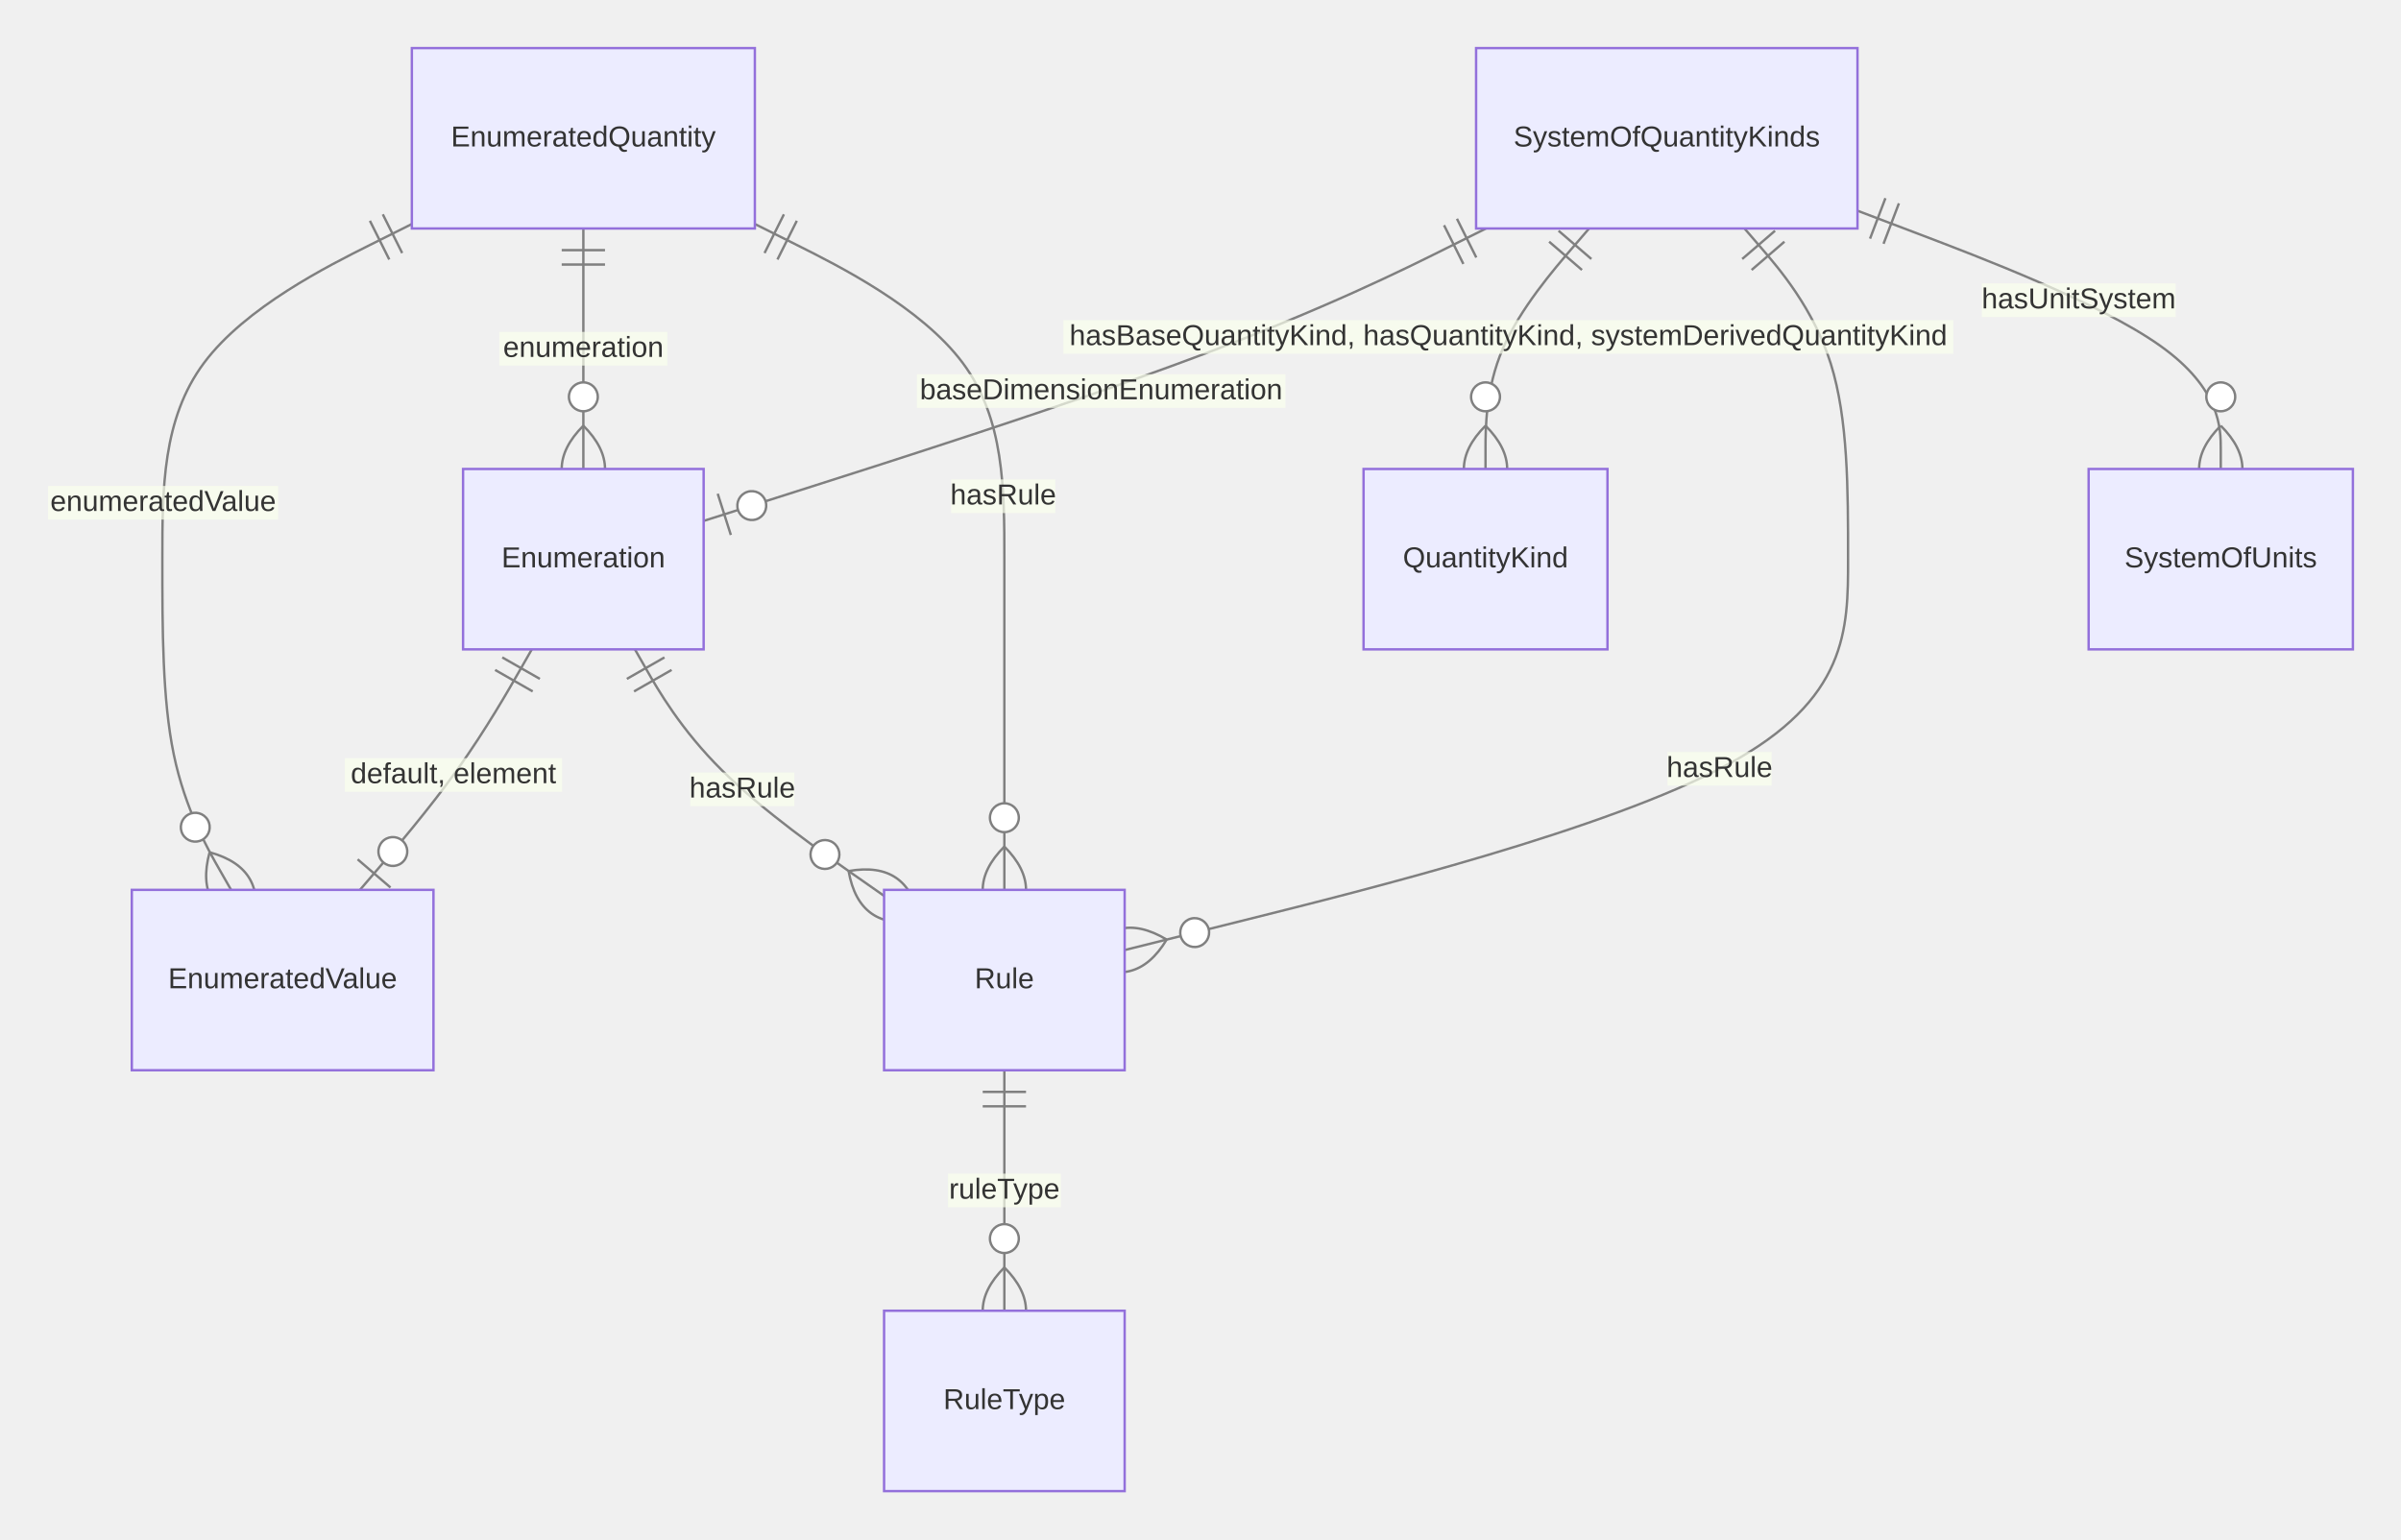
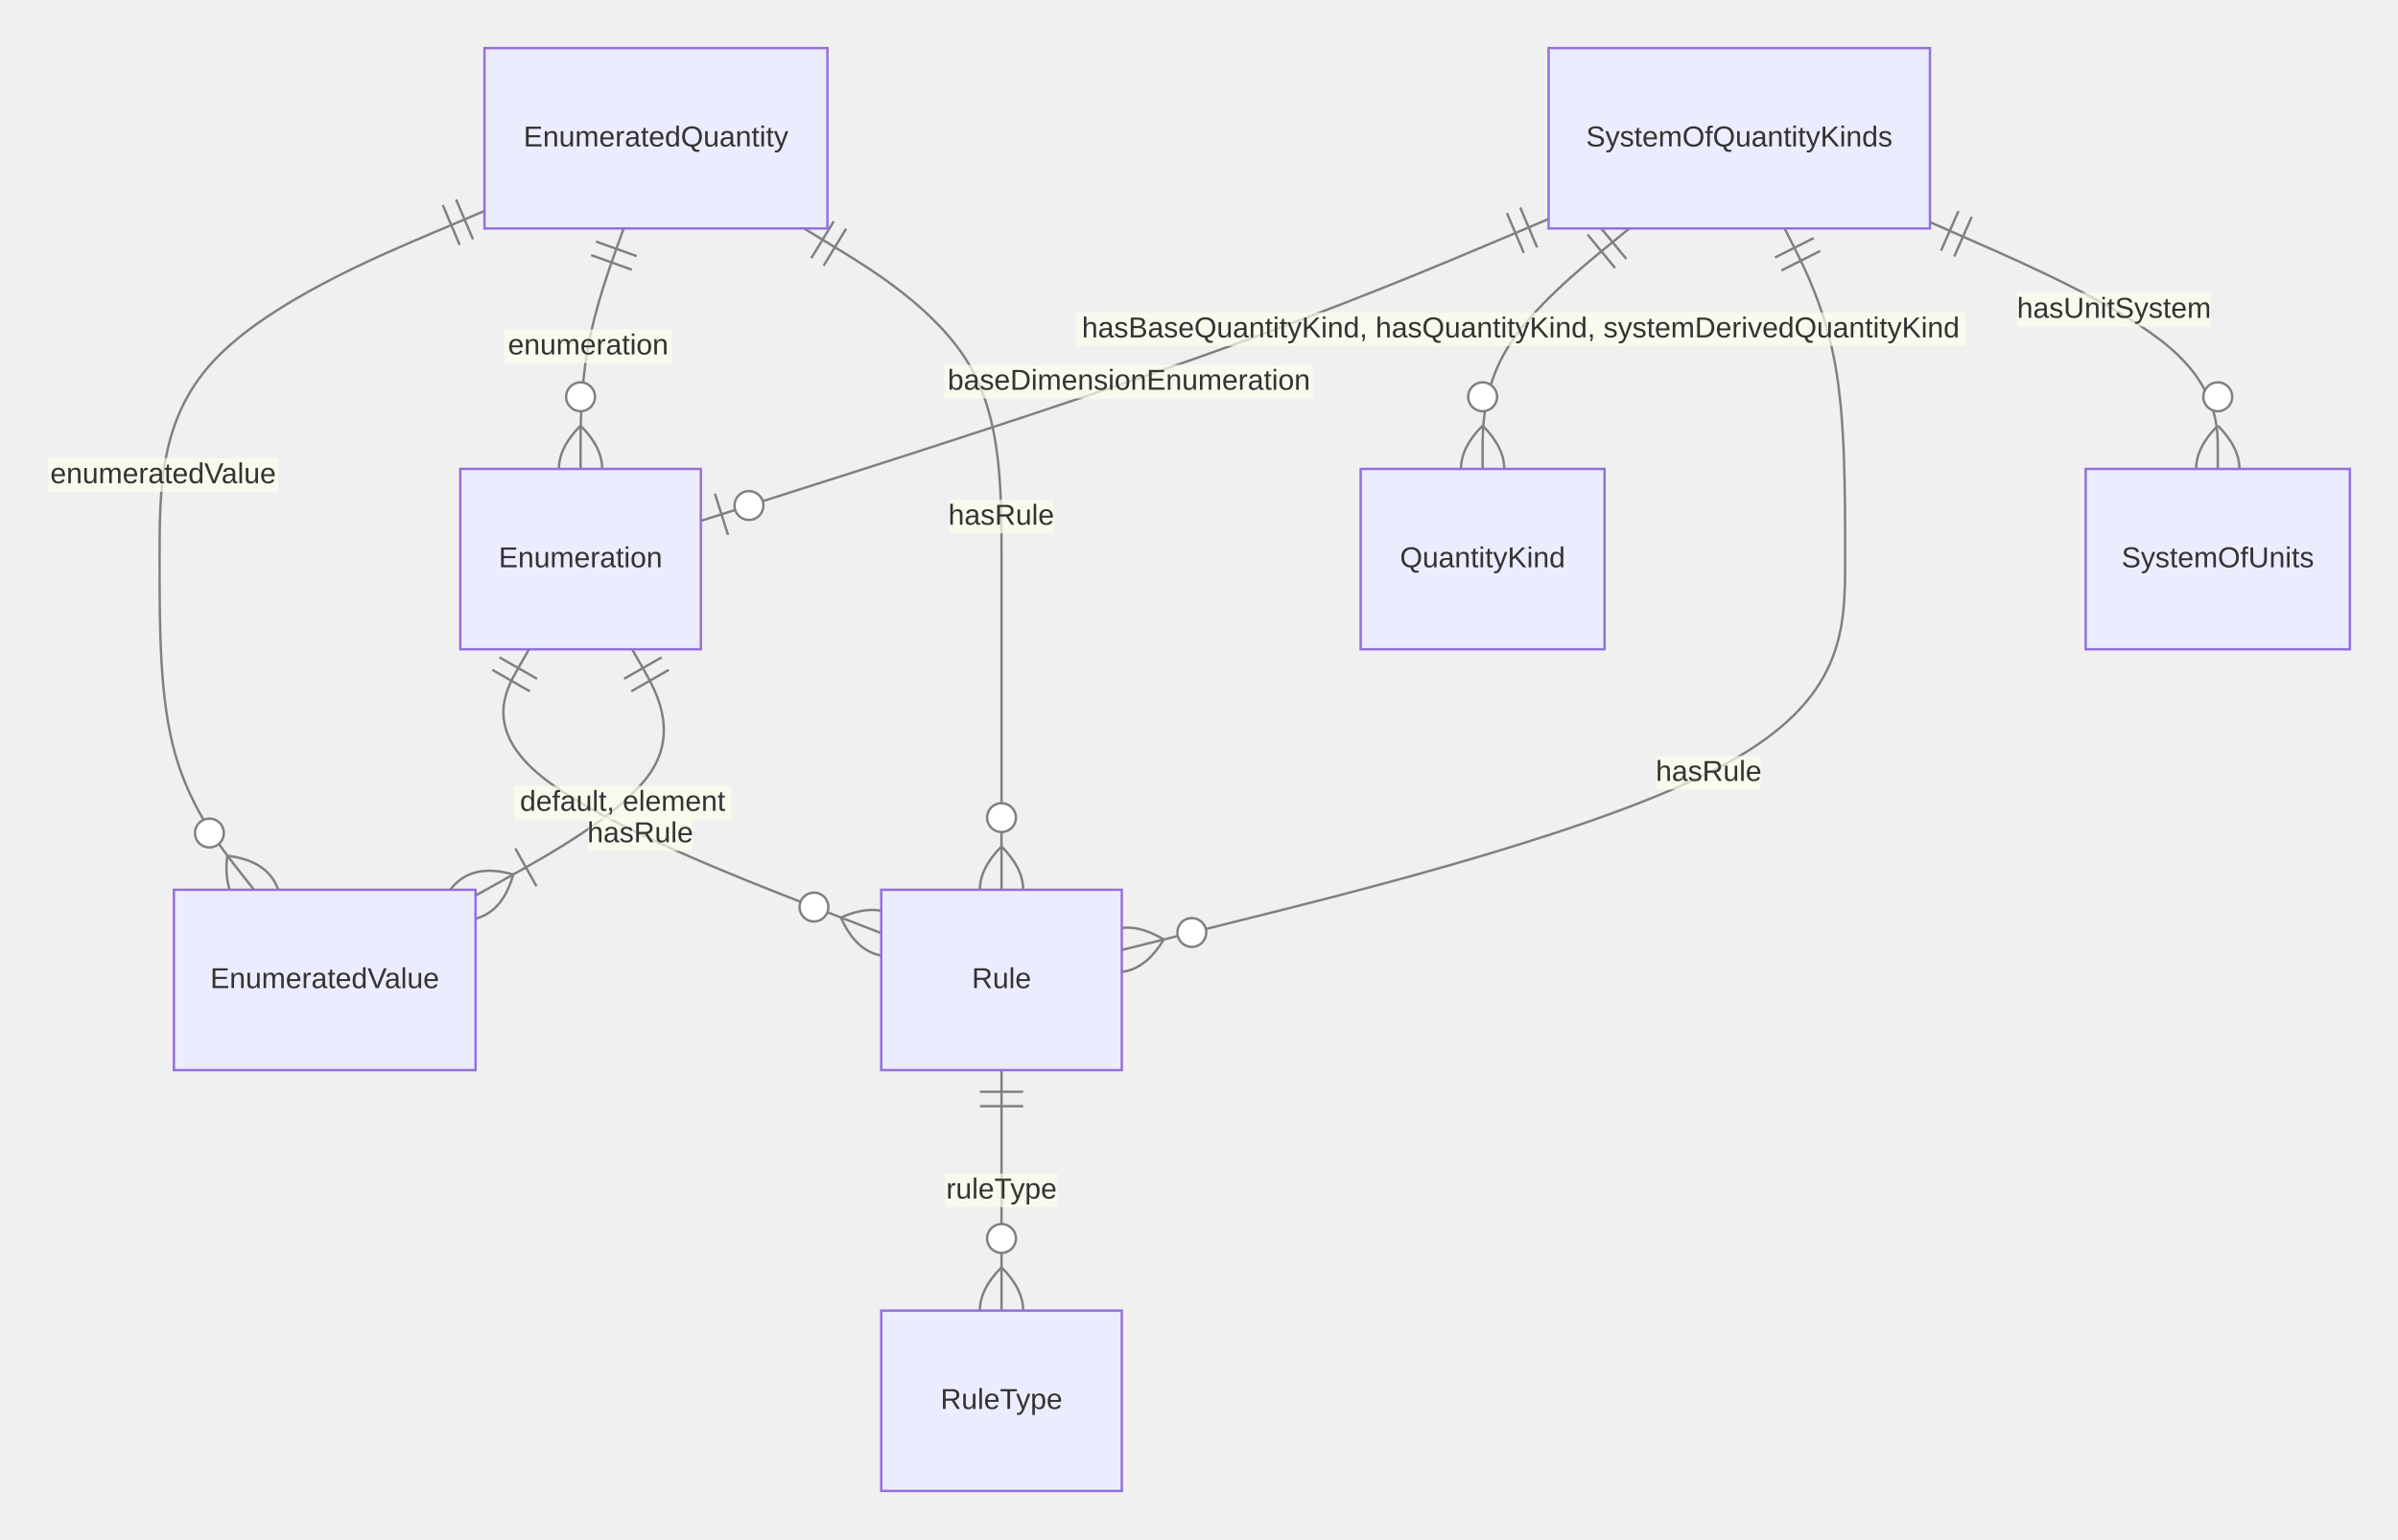
- <svg xmlns="http://www.w3.org/2000/svg" aria-roledescription="er" role="graphics-document document" viewBox="-34.787 0 998.014 640" height="640" width="998.014" id="container">
+ <svg xmlns="http://www.w3.org/2000/svg" aria-roledescription="er" role="graphics-document document" viewBox="-52.299 0 996.874 640" height="640" width="996.874" id="container">
  <style>#container{font-family:"trebuchet ms",verdana,arial,sans-serif;font-size:16px;fill:#333;}#container .error-icon{fill:#552222;}#container .error-text{fill:#552222;stroke:#552222;}#container .edge-thickness-normal{stroke-width:1px;}#container .edge-thickness-thick{stroke-width:3.5px;}#container .edge-pattern-solid{stroke-dasharray:0;}#container .edge-thickness-invisible{stroke-width:0;fill:none;}#container .edge-pattern-dashed{stroke-dasharray:3;}#container .edge-pattern-dotted{stroke-dasharray:2;}#container .marker{fill:#333333;stroke:#333333;}#container .marker.cross{stroke:#333333;}#container svg{font-family:"trebuchet ms",verdana,arial,sans-serif;font-size:16px;}#container p{margin:0;}#container .entityBox{fill:#ECECFF;stroke:#9370DB;}#container .attributeBoxOdd{fill:#ffffff;stroke:#9370DB;}#container .attributeBoxEven{fill:#f2f2f2;stroke:#9370DB;}#container .relationshipLabelBox{fill:hsl(80, 100%, 96.275%);opacity:0.7;background-color:hsl(80, 100%, 96.275%);}#container .relationshipLabelBox rect{opacity:0.5;}#container .relationshipLine{stroke:#333333;}#container .entityTitleText{text-anchor:middle;font-size:18px;fill:#333;}#container #MD_PARENT_START{fill:#f5f5f5!important;stroke:#333333!important;stroke-width:1;}#container #MD_PARENT_END{fill:#f5f5f5!important;stroke:#333333!important;stroke-width:1;}#container :root{--mermaid-font-family:"trebuchet ms",verdana,arial,sans-serif;}</style>
  <g />
  <defs>
    <marker orient="auto" markerHeight="240" markerWidth="190" refY="7" refX="0" id="MD_PARENT_START">
      <path d="M 18,7 L9,13 L1,7 L9,1 Z" />
    </marker>
  </defs>
  <defs>
    <marker orient="auto" markerHeight="28" markerWidth="20" refY="7" refX="19" id="MD_PARENT_END">
      <path d="M 18,7 L9,13 L1,7 L9,1 Z" />
    </marker>
  </defs>
  <defs>
    <marker orient="auto" markerHeight="18" markerWidth="18" refY="9" refX="0" id="ONLY_ONE_START">
      <path d="M9,0 L9,18 M15,0 L15,18" fill="none" stroke="gray" />
    </marker>
  </defs>
  <defs>
    <marker orient="auto" markerHeight="18" markerWidth="18" refY="9" refX="18" id="ONLY_ONE_END">
      <path d="M3,0 L3,18 M9,0 L9,18" fill="none" stroke="gray" />
    </marker>
  </defs>
  <defs>
    <marker orient="auto" markerHeight="18" markerWidth="30" refY="9" refX="0" id="ZERO_OR_ONE_START">
      <circle r="6" cy="9" cx="21" fill="white" stroke="gray" />
      <path d="M9,0 L9,18" fill="none" stroke="gray" />
    </marker>
  </defs>
  <defs>
    <marker orient="auto" markerHeight="18" markerWidth="30" refY="9" refX="30" id="ZERO_OR_ONE_END">
      <circle r="6" cy="9" cx="9" fill="white" stroke="gray" />
      <path d="M21,0 L21,18" fill="none" stroke="gray" />
    </marker>
  </defs>
  <defs>
    <marker orient="auto" markerHeight="36" markerWidth="45" refY="18" refX="18" id="ONE_OR_MORE_START">
      <path d="M0,18 Q 18,0 36,18 Q 18,36 0,18 M42,9 L42,27" fill="none" stroke="gray" />
    </marker>
  </defs>
  <defs>
    <marker orient="auto" markerHeight="36" markerWidth="45" refY="18" refX="27" id="ONE_OR_MORE_END">
      <path d="M3,9 L3,27 M9,18 Q27,0 45,18 Q27,36 9,18" fill="none" stroke="gray" />
    </marker>
  </defs>
  <defs>
    <marker orient="auto" markerHeight="36" markerWidth="57" refY="18" refX="18" id="ZERO_OR_MORE_START">
      <circle r="6" cy="18" cx="48" fill="white" stroke="gray" />
      <path d="M0,18 Q18,0 36,18 Q18,36 0,18" fill="none" stroke="gray" />
    </marker>
  </defs>
  <defs>
    <marker orient="auto" markerHeight="36" markerWidth="57" refY="18" refX="39" id="ZERO_OR_MORE_END">
      <circle r="6" cy="18" cx="9" fill="white" stroke="gray" />
      <path d="M21,18 Q39,0 57,18 Q39,36 21,18" fill="none" stroke="gray" />
    </marker>
  </defs>
-   <path style="stroke: gray; fill: none;" marker-start="url(#ONLY_ONE_START)" marker-end="url(#ZERO_OR_MORE_END)" d="M136.409,93.143L119.123,101.786C101.838,110.429,67.267,127.714,49.981,150.941C32.695,174.167,32.695,203.333,32.695,232.5C32.695,261.667,32.695,290.833,37.457,313.75C42.219,336.667,51.743,353.333,56.505,361.667L61.267,370" class="er relationshipLine" />
-   <path style="stroke: gray; fill: none;" marker-start="url(#ONLY_ONE_START)" marker-end="url(#ZERO_OR_MORE_END)" d="M207.695,95L207.695,103.333C207.695,111.667,207.695,128.333,207.695,145C207.695,161.667,207.695,178.333,207.695,186.667L207.695,195" class="er relationshipLine" />
-   <path style="stroke: gray; fill: none;" marker-start="url(#ONLY_ONE_START)" marker-end="url(#ZERO_OR_MORE_END)" d="M278.982,93.143L296.267,101.786C313.553,110.429,348.124,127.714,365.41,150.941C382.695,174.167,382.695,203.333,382.695,232.5C382.695,261.667,382.695,290.833,382.695,313.75C382.695,336.667,382.695,353.333,382.695,361.667L382.695,370" class="er relationshipLine" />
-   <path style="stroke: gray; fill: none;" marker-start="url(#ONLY_ONE_START)" marker-end="url(#ZERO_OR_ONE_END)" d="M186.267,270L181.505,278.333C176.743,286.667,167.219,303.333,155.314,320C143.41,336.667,129.124,353.333,121.981,361.667L114.838,370" class="er relationshipLine" />
-   <path style="stroke: gray; fill: none;" marker-start="url(#ONLY_ONE_START)" marker-end="url(#ZERO_OR_MORE_END)" d="M229.124,270L233.886,278.333C238.648,286.667,248.172,303.333,265.433,320.417C282.695,337.5,307.695,355,320.195,363.75L332.695,372.5" class="er relationshipLine" />
-   <path style="stroke: gray; fill: none;" marker-start="url(#ONLY_ONE_START)" marker-end="url(#ZERO_OR_MORE_END)" d="M382.695,445L382.695,453.333C382.695,461.667,382.695,478.333,382.695,495C382.695,511.667,382.695,528.333,382.695,536.667L382.695,545" class="er relationshipLine" />
-   <path style="stroke: gray; fill: none;" marker-start="url(#ONLY_ONE_START)" marker-end="url(#ZERO_OR_ONE_END)" d="M582.894,95L566.194,103.333C549.494,111.667,516.095,128.333,461.895,148.598C407.695,168.864,332.695,192.727,295.195,204.659L257.695,216.591" class="er relationshipLine" />
-   <path style="stroke: gray; fill: none;" marker-start="url(#ONLY_ONE_START)" marker-end="url(#ZERO_OR_MORE_END)" d="M625.751,95L618.575,103.333C611.399,111.667,597.047,128.333,589.871,145C582.695,161.667,582.695,178.333,582.695,186.667L582.695,195" class="er relationshipLine" />
-   <path style="stroke: gray; fill: none;" marker-start="url(#ONLY_ONE_START)" marker-end="url(#ZERO_OR_MORE_END)" d="M690.335,95L697.511,103.333C704.687,111.667,719.039,128.333,726.215,151.25C733.391,174.167,733.391,203.333,733.391,232.5C733.391,261.667,733.391,290.833,683.275,317.921C633.159,345.008,532.927,370.017,482.811,382.521L432.695,395.025" class="er relationshipLine" />
-   <path style="stroke: gray; fill: none;" marker-start="url(#ONLY_ONE_START)" marker-end="url(#ZERO_OR_MORE_END)" d="M737.309,87.621L762.476,97.184C787.643,106.747,837.976,125.874,863.142,143.77C888.309,161.667,888.309,178.333,888.309,186.667L888.309,195" class="er relationshipLine" />
-   <g transform="translate(136.4089,20 )" id="entity-EnumeratedQuantity-02a0fea0-4841-5d19-bad6-fad1312f97d5">
+   <path style="stroke: gray; fill: none;" marker-start="url(#ONLY_ONE_START)" marker-end="url(#ZERO_OR_MORE_END)" d="M149.104,87.728L126.594,97.274C104.084,106.819,59.063,125.909,36.553,150.038C14.043,174.167,14.043,203.333,14.043,232.5C14.043,261.667,14.043,290.833,20.581,313.75C27.12,336.667,40.196,353.333,46.735,361.667L53.273,370" class="er relationshipLine" />
+   <path style="stroke: gray; fill: none;" marker-start="url(#ONLY_ONE_START)" marker-end="url(#ZERO_OR_MORE_END)" d="M206.956,95L203.97,103.333C200.985,111.667,195.014,128.333,192.028,145C189.043,161.667,189.043,178.333,189.043,186.667L189.043,195" class="er relationshipLine" />
+   <path style="stroke: gray; fill: none;" marker-start="url(#ONLY_ONE_START)" marker-end="url(#ZERO_OR_MORE_END)" d="M281.956,95L295.637,103.333C309.318,111.667,336.681,128.333,350.362,151.25C364.043,174.167,364.043,203.333,364.043,232.5C364.043,261.667,364.043,290.833,364.043,313.75C364.043,336.667,364.043,353.333,364.043,361.667L364.043,370" class="er relationshipLine" />
+   <path style="stroke: gray; fill: none;" marker-start="url(#ONLY_ONE_START)" marker-end="url(#ZERO_OR_MORE_END)" d="M167.614,270L162.852,278.333C158.091,286.667,148.567,303.333,172.972,323.009C197.376,342.685,255.71,365.37,284.876,376.713L314.043,388.056" class="er relationshipLine" />
+   <path style="stroke: gray; fill: none;" marker-start="url(#ONLY_ONE_START)" marker-end="url(#ONE_OR_MORE_END)" d="M210.472,270L215.233,278.333C219.995,286.667,229.519,303.333,218.672,320.402C207.826,337.471,176.608,354.942,160.999,363.677L145.391,372.413" class="er relationshipLine" />
+   <path style="stroke: gray; fill: none;" marker-start="url(#ONLY_ONE_START)" marker-end="url(#ZERO_OR_MORE_END)" d="M364.043,445L364.043,453.333C364.043,461.667,364.043,478.333,364.043,495C364.043,511.667,364.043,528.333,364.043,536.667L364.043,545" class="er relationshipLine" />
+   <path style="stroke: gray; fill: none;" marker-start="url(#ONLY_ONE_START)" marker-end="url(#ZERO_OR_ONE_END)" d="M591.472,91.056L570.234,100.046C548.996,109.037,506.519,127.019,447.781,147.941C389.043,168.864,314.043,192.727,276.543,204.659L239.043,216.591" class="er relationshipLine" />
+   <path style="stroke: gray; fill: none;" marker-start="url(#ONLY_ONE_START)" marker-end="url(#ZERO_OR_MORE_END)" d="M625.012,95L614.85,103.333C604.689,111.667,584.366,128.333,574.204,145C564.043,161.667,564.043,178.333,564.043,186.667L564.043,195" class="er relationshipLine" />
+   <path style="stroke: gray; fill: none;" marker-start="url(#ONLY_ONE_START)" marker-end="url(#ZERO_OR_MORE_END)" d="M689.595,95L693.786,103.333C697.976,111.667,706.357,128.333,710.548,151.25C714.738,174.167,714.738,203.333,714.738,232.5C714.738,261.667,714.738,290.833,664.622,317.921C614.507,345.008,514.275,370.017,464.159,382.521L414.043,395.025" class="er relationshipLine" />
+   <path style="stroke: gray; fill: none;" marker-start="url(#ONLY_ONE_START)" marker-end="url(#ZERO_OR_MORE_END)" d="M750.005,92.368L769.947,101.14C789.889,109.912,829.773,127.456,849.715,144.561C869.657,161.667,869.657,178.333,869.657,186.667L869.657,195" class="er relationshipLine" />
+   <g transform="translate(149.1042,20 )" id="entity-EnumeratedQuantity-02a0fea0-4841-5d19-bad6-fad1312f97d5">
    <rect height="75" width="142.573" y="0" x="0" class="er entityBox" />
    <text style="dominant-baseline: middle; text-anchor: middle; font-size: 12px;" transform="translate(71.28638,37.5)" y="0" x="0" id="text-entity-EnumeratedQuantity-02a0fea0-4841-5d19-bad6-fad1312f97d5" class="er entityLabel">EnumeratedQuantity</text>
  </g>
  <g transform="translate(20,370 )" id="entity-EnumeratedValue-933d25dc-a4b0-559c-ba2b-998cca51206b">
    <rect height="75" width="125.391" y="0" x="0" class="er entityBox" />
    <text style="dominant-baseline: middle; text-anchor: middle; font-size: 12px;" transform="translate(62.69531,37.5)" y="0" x="0" id="text-entity-EnumeratedValue-933d25dc-a4b0-559c-ba2b-998cca51206b" class="er entityLabel">EnumeratedValue</text>
  </g>
-   <g transform="translate(157.6953,195 )" id="entity-Enumeration-f9f59bb4-2616-549b-89c9-bf7c68943800">
+   <g transform="translate(139.043,195 )" id="entity-Enumeration-f9f59bb4-2616-549b-89c9-bf7c68943800">
    <rect height="75" width="100" y="0" x="0" class="er entityBox" />
    <text style="dominant-baseline: middle; text-anchor: middle; font-size: 12px;" transform="translate(50,37.5)" y="0" x="0" id="text-entity-Enumeration-f9f59bb4-2616-549b-89c9-bf7c68943800" class="er entityLabel">Enumeration</text>
  </g>
-   <g transform="translate(332.6953,370 )" id="entity-Rule-886caf8e-59ff-5db3-a492-27242971196f">
+   <g transform="translate(314.043,370 )" id="entity-Rule-886caf8e-59ff-5db3-a492-27242971196f">
    <rect height="75" width="100" y="0" x="0" class="er entityBox" />
    <text style="dominant-baseline: middle; text-anchor: middle; font-size: 12px;" transform="translate(50,37.5)" y="0" x="0" id="text-entity-Rule-886caf8e-59ff-5db3-a492-27242971196f" class="er entityLabel">Rule</text>
  </g>
-   <g transform="translate(578.7765,20 )" id="entity-SystemOfQuantityKinds-09c2a533-d4ff-5ffb-9642-53498359216a">
+   <g transform="translate(591.4719,20 )" id="entity-SystemOfQuantityKinds-09c2a533-d4ff-5ffb-9642-53498359216a">
    <rect height="75" width="158.533" y="0" x="0" class="er entityBox" />
    <text style="dominant-baseline: middle; text-anchor: middle; font-size: 12px;" transform="translate(79.26643,37.5)" y="0" x="0" id="text-entity-SystemOfQuantityKinds-09c2a533-d4ff-5ffb-9642-53498359216a" class="er entityLabel">SystemOfQuantityKinds</text>
  </g>
-   <g transform="translate(332.6953,545 )" id="entity-RuleType-d54df1a6-a17d-5920-9344-6f805c739e55">
+   <g transform="translate(314.043,545 )" id="entity-RuleType-d54df1a6-a17d-5920-9344-6f805c739e55">
    <rect height="75" width="100" y="0" x="0" class="er entityBox" />
    <text style="dominant-baseline: middle; text-anchor: middle; font-size: 12px;" transform="translate(50,37.5)" y="0" x="0" id="text-entity-RuleType-d54df1a6-a17d-5920-9344-6f805c739e55" class="er entityLabel">RuleType</text>
  </g>
-   <g transform="translate(532,195 )" id="entity-QuantityKind-6f79b338-e354-5d95-8035-8883644476ff">
+   <g transform="translate(513.3477,195 )" id="entity-QuantityKind-6f79b338-e354-5d95-8035-8883644476ff">
    <rect height="75" width="101.391" y="0" x="0" class="er entityBox" />
    <text style="dominant-baseline: middle; text-anchor: middle; font-size: 12px;" transform="translate(50.69531,37.5)" y="0" x="0" id="text-entity-QuantityKind-6f79b338-e354-5d95-8035-8883644476ff" class="er entityLabel">QuantityKind</text>
  </g>
-   <g transform="translate(833.3906,195 )" id="entity-SystemOfUnits-f7f1da8e-a5af-50e1-94d0-c2e741f40e1d">
+   <g transform="translate(814.7383,195 )" id="entity-SystemOfUnits-f7f1da8e-a5af-50e1-94d0-c2e741f40e1d">
    <rect height="75" width="109.837" y="0" x="0" class="er entityBox" />
    <text style="dominant-baseline: middle; text-anchor: middle; font-size: 12px;" transform="translate(54.91826,37.5)" y="0" x="0" id="text-entity-SystemOfUnits-f7f1da8e-a5af-50e1-94d0-c2e741f40e1d" class="er entityLabel">SystemOfUnits</text>
  </g>
-   <rect height="14" width="95.641" y="202.048" x="-14.787" class="er relationshipLabelBox" />
-   <text style="text-anchor: middle; dominant-baseline: middle; font-size: 12px;" y="209.048" x="33.033" id="rel1" class="er relationshipLabel">enumeratedValue</text>
-   <rect height="14" width="69.891" y="138" x="172.75" class="er relationshipLabelBox" />
-   <text style="text-anchor: middle; dominant-baseline: middle; font-size: 12px;" y="145" x="207.695" id="rel2" class="er relationshipLabel">enumeration</text>
-   <rect height="14" width="43.297" y="199.341" x="360.576" class="er relationshipLabelBox" />
-   <text style="text-anchor: middle; dominant-baseline: middle; font-size: 12px;" y="206.341" x="382.224" id="rel3" class="er relationshipLabel">hasRule</text>
-   <rect height="14" width="90.333" y="315.238" x="108.535" class="er relationshipLabelBox" />
-   <text style="text-anchor: middle; dominant-baseline: middle; font-size: 12px;" y="322.238" x="153.701" id="rel4" class="er relationshipLabel">default, element</text>
-   <rect height="14" width="43.297" y="321.197" x="252.115" class="er relationshipLabelBox" />
-   <text style="text-anchor: middle; dominant-baseline: middle; font-size: 12px;" y="328.197" x="273.764" id="rel5" class="er relationshipLabel">hasRule</text>
-   <rect height="14" width="46.922" y="488" x="359.234" class="er relationshipLabelBox" />
-   <text style="text-anchor: middle; dominant-baseline: middle; font-size: 12px;" y="495" x="382.695" id="rel6" class="er relationshipLabel">ruleType</text>
-   <rect height="14" width="153.203" y="155.608" x="346.324" class="er relationshipLabelBox" />
-   <text style="text-anchor: middle; dominant-baseline: middle; font-size: 12px;" y="162.608" x="422.926" id="rel7" class="er relationshipLabel">baseDimensionEnumeration</text>
-   <rect height="14" width="369.891" y="133.09" x="407.238" class="er relationshipLabelBox" />
-   <text style="text-anchor: middle; dominant-baseline: middle; font-size: 12px;" y="140.09" x="592.183" id="rel8" class="er relationshipLabel">hasBaseQuantityKind, hasQuantityKind, systemDerivedQuantityKind</text>
-   <rect height="14" width="43.297" y="312.662" x="658.331" class="er relationshipLabelBox" />
-   <text style="text-anchor: middle; dominant-baseline: middle; font-size: 12px;" y="319.662" x="679.98" id="rel9" class="er relationshipLabel">hasRule</text>
-   <rect height="14" width="80.562" y="117.822" x="788.992" class="er relationshipLabelBox" />
-   <text style="text-anchor: middle; dominant-baseline: middle; font-size: 12px;" y="124.822" x="829.273" id="rel10" class="er relationshipLabel">hasUnitSystem</text>
+   <rect height="14" width="95.641" y="190.53" x="-32.299" class="er relationshipLabelBox" />
+   <text style="text-anchor: middle; dominant-baseline: middle; font-size: 12px;" y="197.53" x="15.521" id="rel1" class="er relationshipLabel">enumeratedValue</text>
+   <rect height="14" width="69.891" y="136.975" x="157.27" class="er relationshipLabelBox" />
+   <text style="text-anchor: middle; dominant-baseline: middle; font-size: 12px;" y="143.975" x="192.215" id="rel2" class="er relationshipLabel">enumeration</text>
+   <rect height="14" width="43.297" y="207.799" x="342.28" class="er relationshipLabelBox" />
+   <text style="text-anchor: middle; dominant-baseline: middle; font-size: 12px;" y="214.799" x="363.929" id="rel3" class="er relationshipLabel">hasRule</text>
+   <rect height="14" width="43.297" y="339.836" x="192.21" class="er relationshipLabelBox" />
+   <text style="text-anchor: middle; dominant-baseline: middle; font-size: 12px;" y="346.836" x="213.858" id="rel4" class="er relationshipLabel">hasRule</text>
+   <rect height="14" width="90.333" y="326.789" x="161.372" class="er relationshipLabelBox" />
+   <text style="text-anchor: middle; dominant-baseline: middle; font-size: 12px;" y="333.789" x="206.539" id="rel5" class="er relationshipLabel">default, element</text>
+   <rect height="14" width="46.922" y="488" x="340.582" class="er relationshipLabelBox" />
+   <text style="text-anchor: middle; dominant-baseline: middle; font-size: 12px;" y="495" x="364.043" id="rel6" class="er relationshipLabel">ruleType</text>
+   <rect height="14" width="153.203" y="151.678" x="340.41" class="er relationshipLabelBox" />
+   <text style="text-anchor: middle; dominant-baseline: middle; font-size: 12px;" y="158.678" x="417.012" id="rel7" class="er relationshipLabel">baseDimensionEnumeration</text>
+   <rect height="14" width="369.891" y="129.904" x="394.936" class="er relationshipLabelBox" />
+   <text style="text-anchor: middle; dominant-baseline: middle; font-size: 12px;" y="136.904" x="579.881" id="rel8" class="er relationshipLabel">hasBaseQuantityKind, hasQuantityKind, systemDerivedQuantityKind</text>
+   <rect height="14" width="43.297" y="314.333" x="636.379" class="er relationshipLabelBox" />
+   <text style="text-anchor: middle; dominant-baseline: middle; font-size: 12px;" y="321.333" x="658.028" id="rel9" class="er relationshipLabel">hasRule</text>
+   <rect height="14" width="80.562" y="121.755" x="786.246" class="er relationshipLabelBox" />
+   <text style="text-anchor: middle; dominant-baseline: middle; font-size: 12px;" y="128.755" x="826.527" id="rel10" class="er relationshipLabel">hasUnitSystem</text>
</svg>
